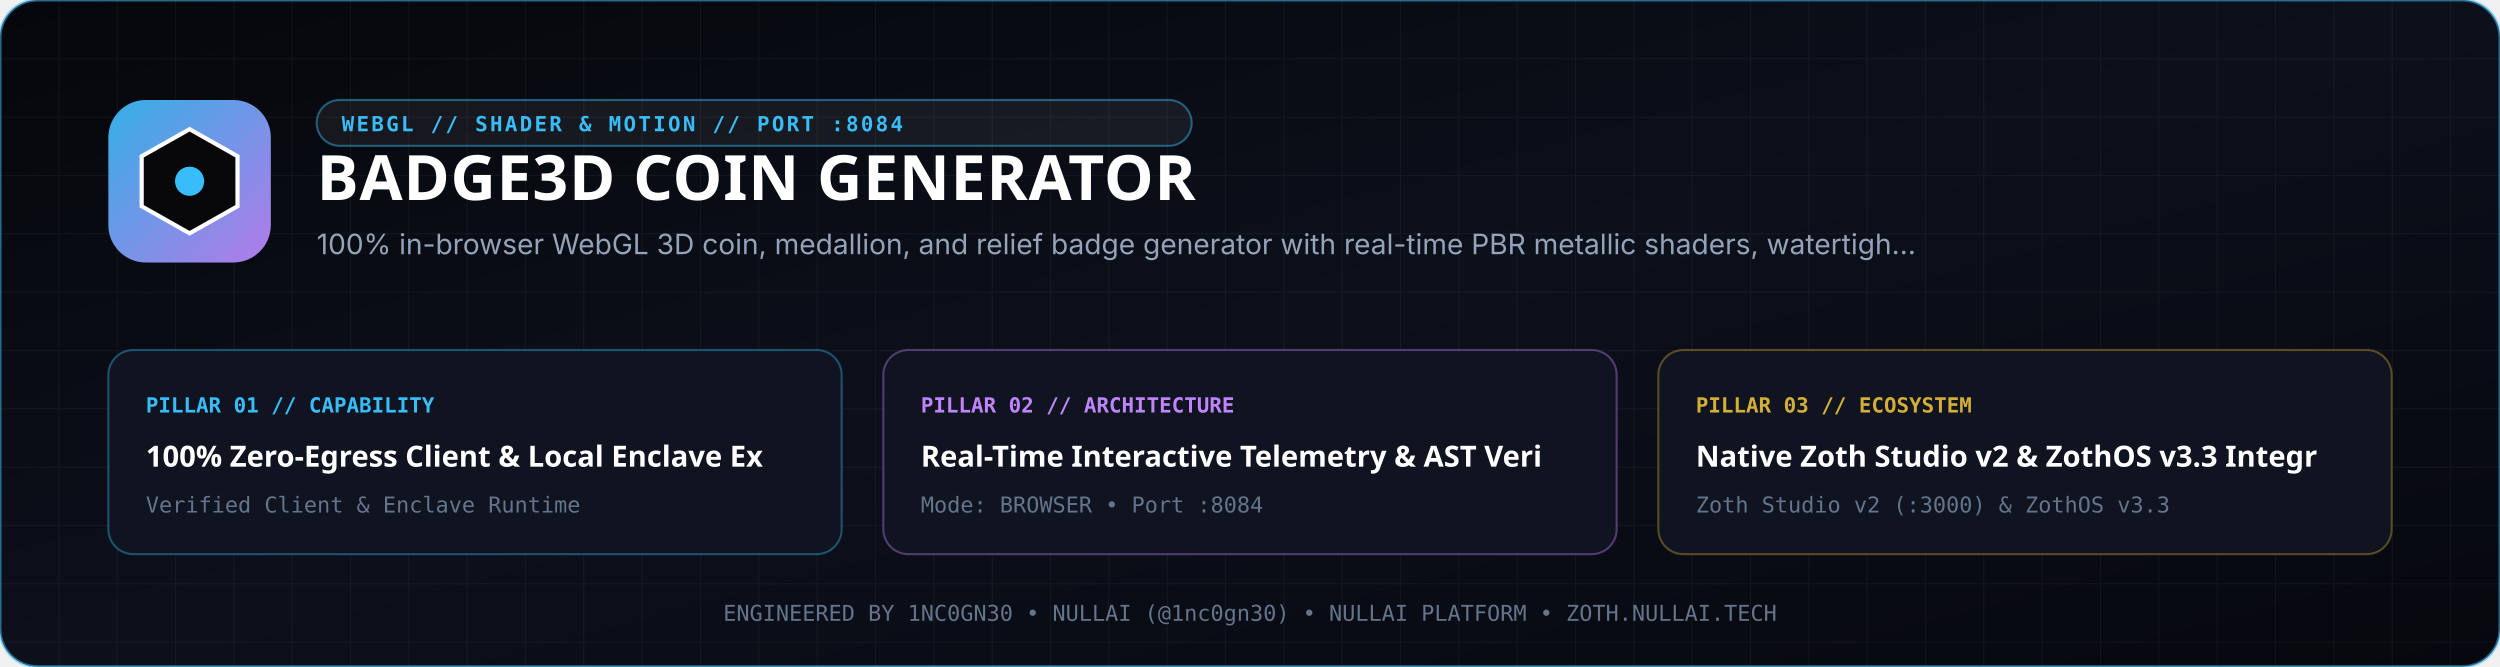
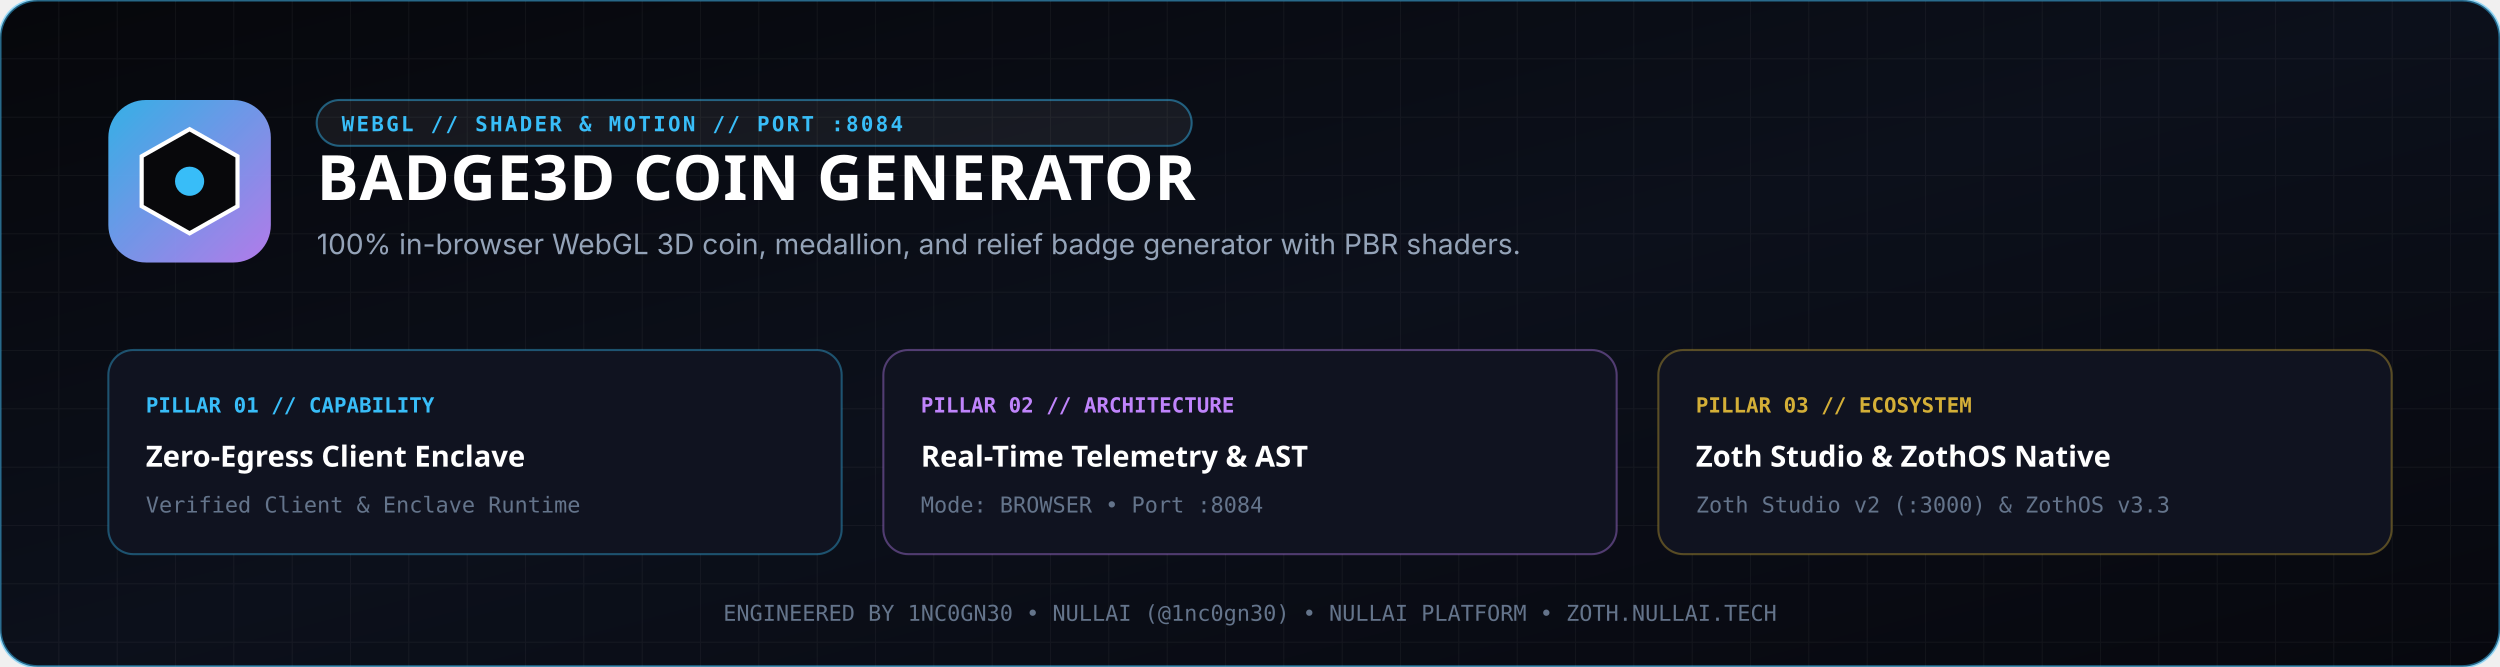
<svg xmlns="http://www.w3.org/2000/svg" viewBox="0 0 1200 320" width="100%" height="100%">
  <defs>
    <linearGradient id="bg" x1="0%" y1="0%" x2="100%" y2="100%">
      <stop offset="0%" stop-color="#06070B" />
      <stop offset="50%" stop-color="#0C101B" />
      <stop offset="100%" stop-color="#07080E" />
    </linearGradient>
    <linearGradient id="accent" x1="0%" y1="0%" x2="100%" y2="100%">
      <stop offset="0%" stop-color="#38BDF8" />
      <stop offset="100%" stop-color="#C084FC" />
    </linearGradient>
    <pattern id="grid" width="28" height="28" patternUnits="userSpaceOnUse">
      <path d="M 28 0 L 0 0 0 28" fill="none" stroke="rgba(255,255,255,0.04)" stroke-width="1" />
    </pattern>
  </defs>
  <rect width="1200" height="320" rx="18" fill="url(#bg)" stroke="#38BDF8" stroke-opacity="0.5" stroke-width="1.5" />
  <rect width="1200" height="320" rx="18" fill="url(#grid)" />
  <g transform="translate(52, 48)">
    <rect width="78" height="78" rx="18" fill="url(#accent)" opacity="0.92" />
    <polygon points="39,14 62,27 62,51 39,64 16,51 16,27" fill="#08080B" stroke="#FFFFFF" stroke-width="2" />
    <circle cx="39" cy="39" r="7" fill="#38BDF8" />
  </g>
  <g transform="translate(152, 62)">
    <rect x="0" y="-14" width="420" height="22" rx="11" fill="rgba(255,255,255,0.06)" stroke="#38BDF8" stroke-opacity="0.45" />
    <text x="12" y="1" fill="#38BDF8" font-family="JetBrains Mono, monospace" font-size="10" font-weight="700" letter-spacing="1.1">WEBGL // SHADER &amp; MOTION // PORT :8084</text>
    <text x="0" y="34" fill="#FFFFFF" font-family="Syne, Space Grotesk, sans-serif" font-size="30" font-weight="800" letter-spacing="0.4">BADGE3D COIN GENERATOR</text>
-     <text x="0" y="60" fill="#94A3B8" font-family="Inter, sans-serif" font-size="13.5">100% in-browser WebGL 3D coin, medallion, and relief badge generator with real-time PBR metallic shaders, watertigh...</text>
+     <text x="0" y="60" fill="#94A3B8" font-family="Inter, sans-serif" font-size="13.5">100% in-browser WebGL 3D coin, medallion, and relief badge generator with PBR shaders.</text>
  </g>
  <g transform="translate(52, 168)">
    <rect x="0" y="0" width="352" height="98" rx="12" fill="#101320" stroke="#38BDF8" stroke-opacity="0.38" />
    <text x="18" y="30" fill="#38BDF8" font-family="JetBrains Mono, monospace" font-size="10" font-weight="700">PILLAR 01 // CAPABILITY</text>
-     <text x="18" y="56" fill="#FFFFFF" font-family="Space Grotesk, sans-serif" font-size="14" font-weight="700">100% Zero-Egress Client &amp; Local Enclave Ex</text>
+     <text x="18" y="56" fill="#FFFFFF" font-family="Space Grotesk, sans-serif" font-size="14" font-weight="700">Zero-Egress Client Enclave</text>
    <text x="18" y="78" fill="#64748B" font-family="JetBrains Mono, monospace" font-size="10.5">Verified Client &amp; Enclave Runtime</text>
    <rect x="372" y="0" width="352" height="98" rx="12" fill="#101320" stroke="#C084FC" stroke-opacity="0.38" />
    <text x="390" y="30" fill="#C084FC" font-family="JetBrains Mono, monospace" font-size="10" font-weight="700">PILLAR 02 // ARCHITECTURE</text>
-     <text x="390" y="56" fill="#FFFFFF" font-family="Space Grotesk, sans-serif" font-size="14" font-weight="700">Real-Time Interactive Telemetry &amp; AST Veri</text>
+     <text x="390" y="56" fill="#FFFFFF" font-family="Space Grotesk, sans-serif" font-size="14" font-weight="700">Real-Time Telemetry &amp; AST</text>
    <text x="390" y="78" fill="#64748B" font-family="JetBrains Mono, monospace" font-size="10.5">Mode: BROWSER • Port :8084</text>
    <rect x="744" y="0" width="352" height="98" rx="12" fill="#101320" stroke="#D4AF37" stroke-opacity="0.38" />
    <text x="762" y="30" fill="#D4AF37" font-family="JetBrains Mono, monospace" font-size="10" font-weight="700">PILLAR 03 // ECOSYSTEM</text>
-     <text x="762" y="56" fill="#FFFFFF" font-family="Space Grotesk, sans-serif" font-size="14" font-weight="700">Native Zoth Studio v2 &amp; ZothOS v3.3 Integr</text>
+     <text x="762" y="56" fill="#FFFFFF" font-family="Space Grotesk, sans-serif" font-size="14" font-weight="700">Zoth Studio &amp; ZothOS Native</text>
    <text x="762" y="78" fill="#64748B" font-family="JetBrains Mono, monospace" font-size="10.5">Zoth Studio v2 (:3000) &amp; ZothOS v3.3</text>
  </g>
  <text x="600" y="298" text-anchor="middle" fill="#64748B" font-family="JetBrains Mono, monospace" font-size="10.5">
    ENGINEERED BY 1NC0GN30 • NULLAI (@1nc0gn30)  •  NULLAI PLATFORM  •  ZOTH.NULLAI.TECH
  </text>
</svg>
